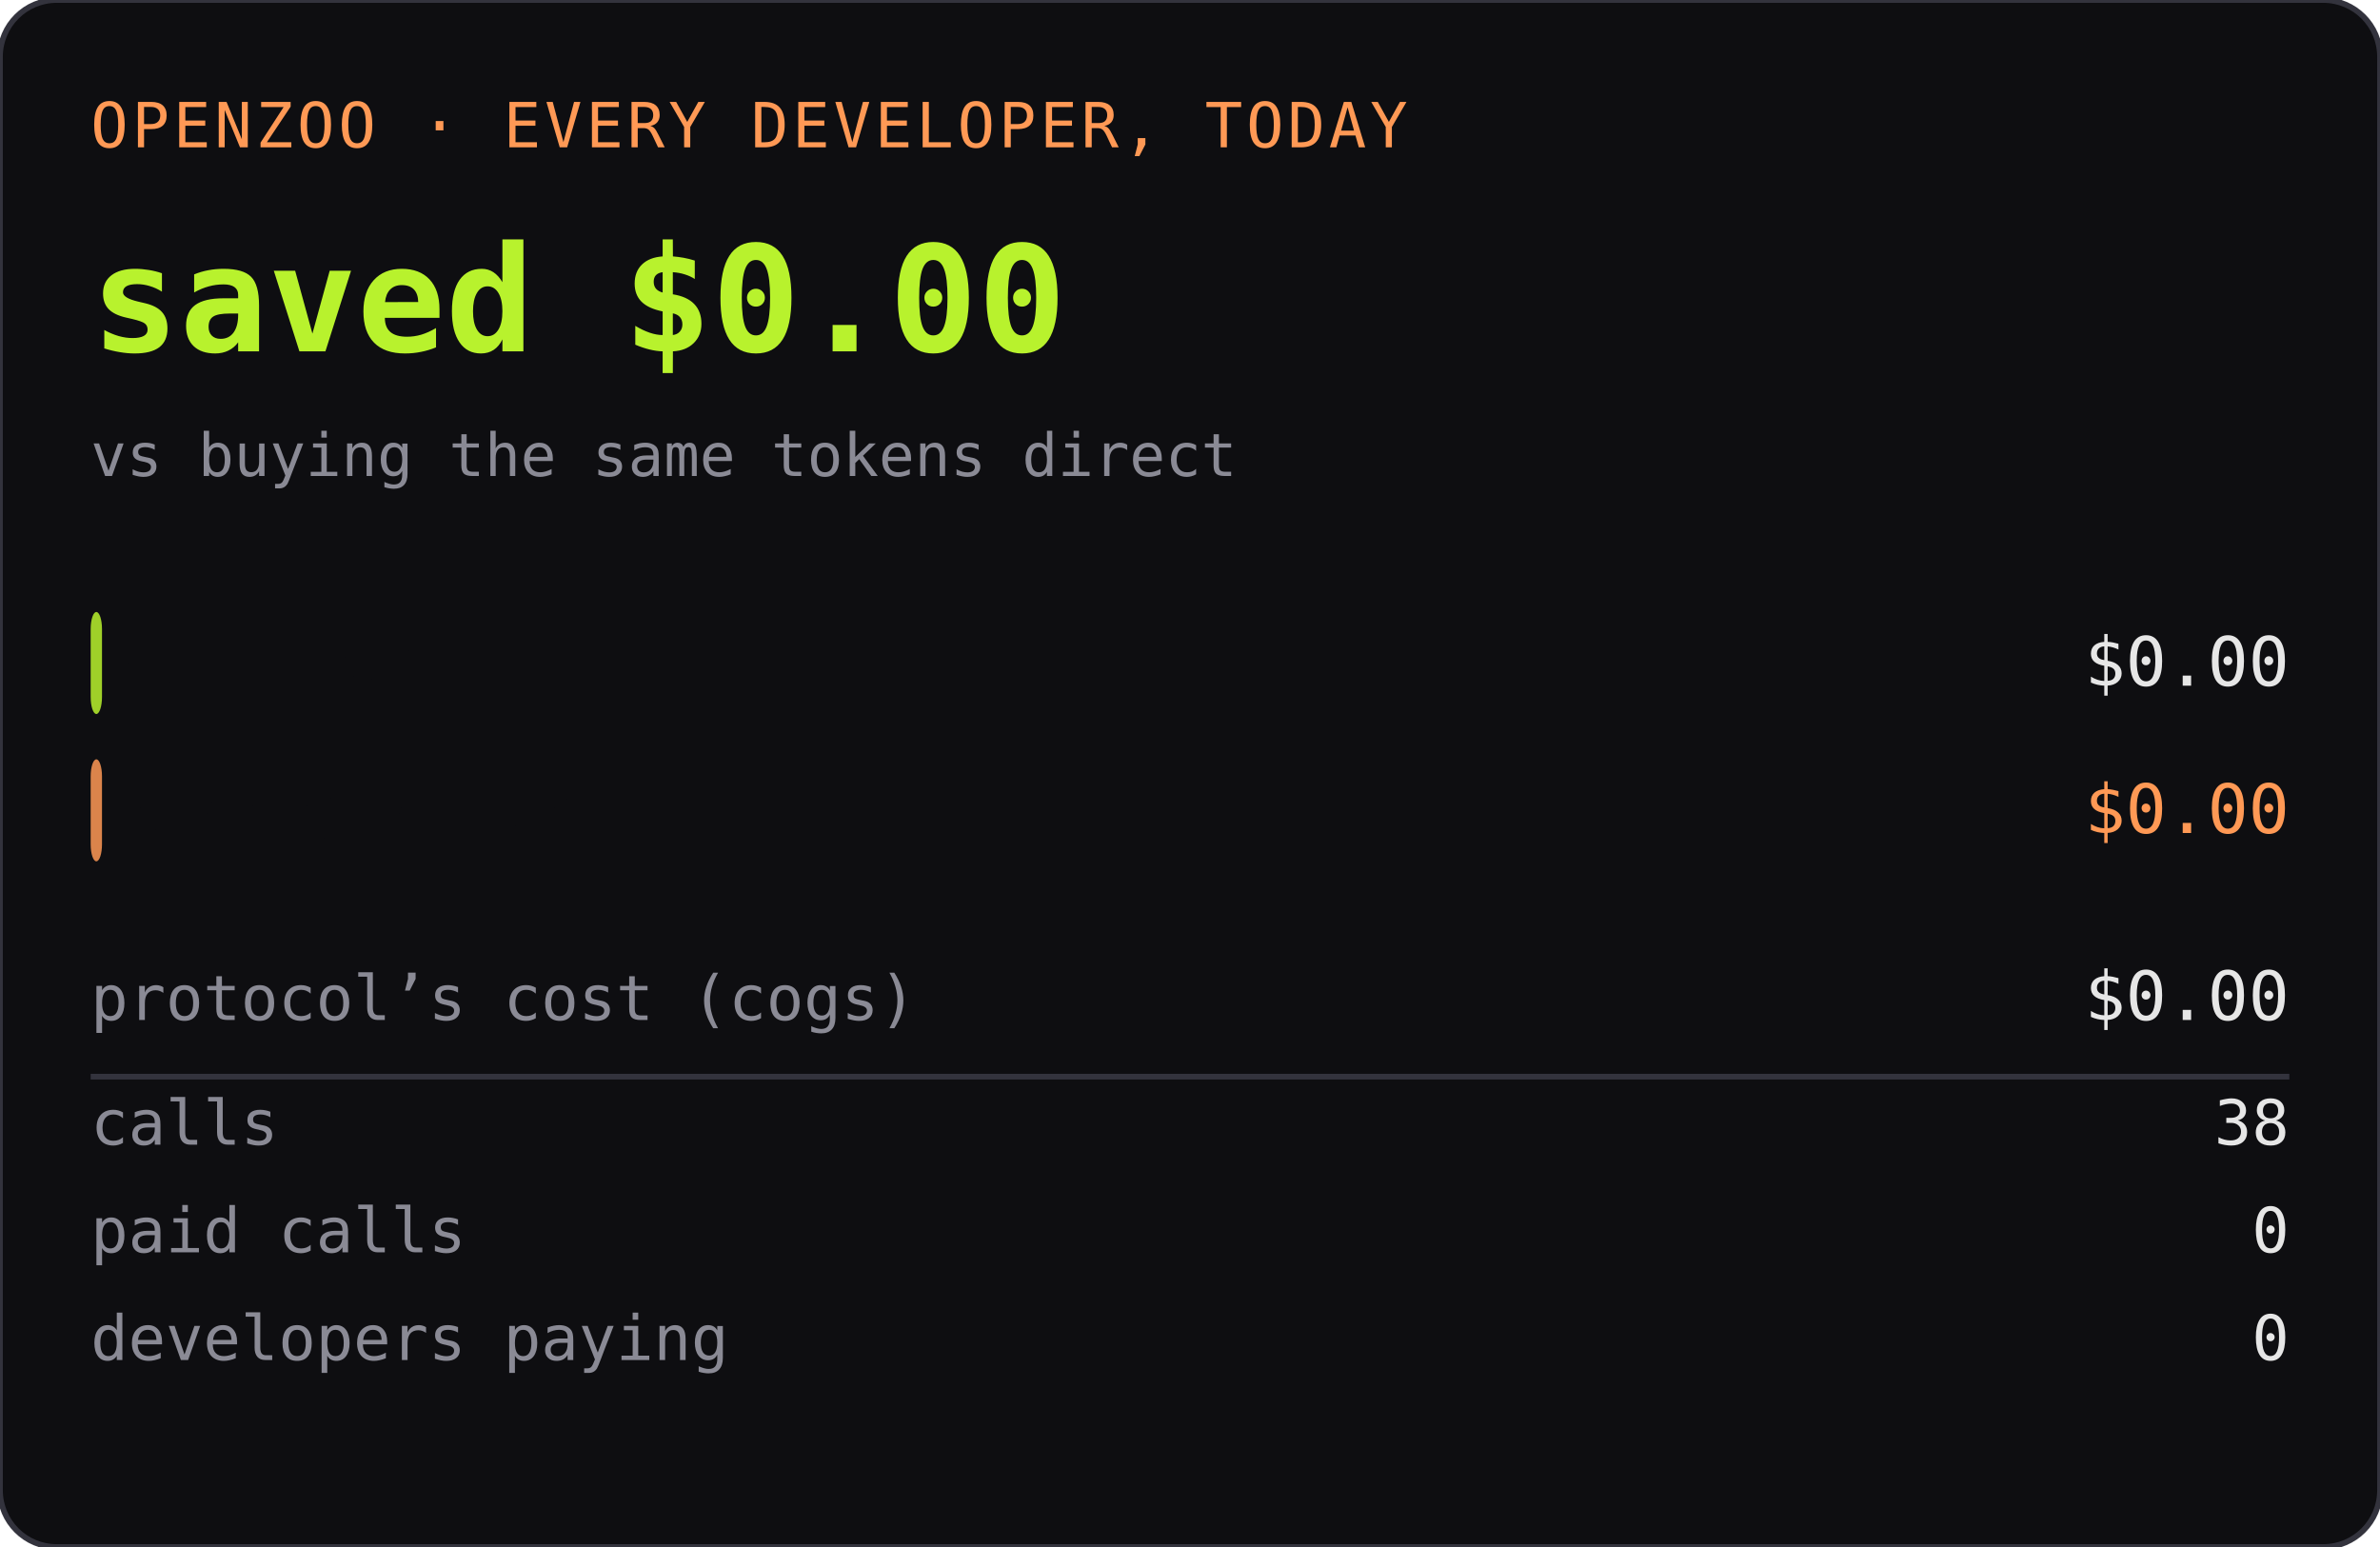
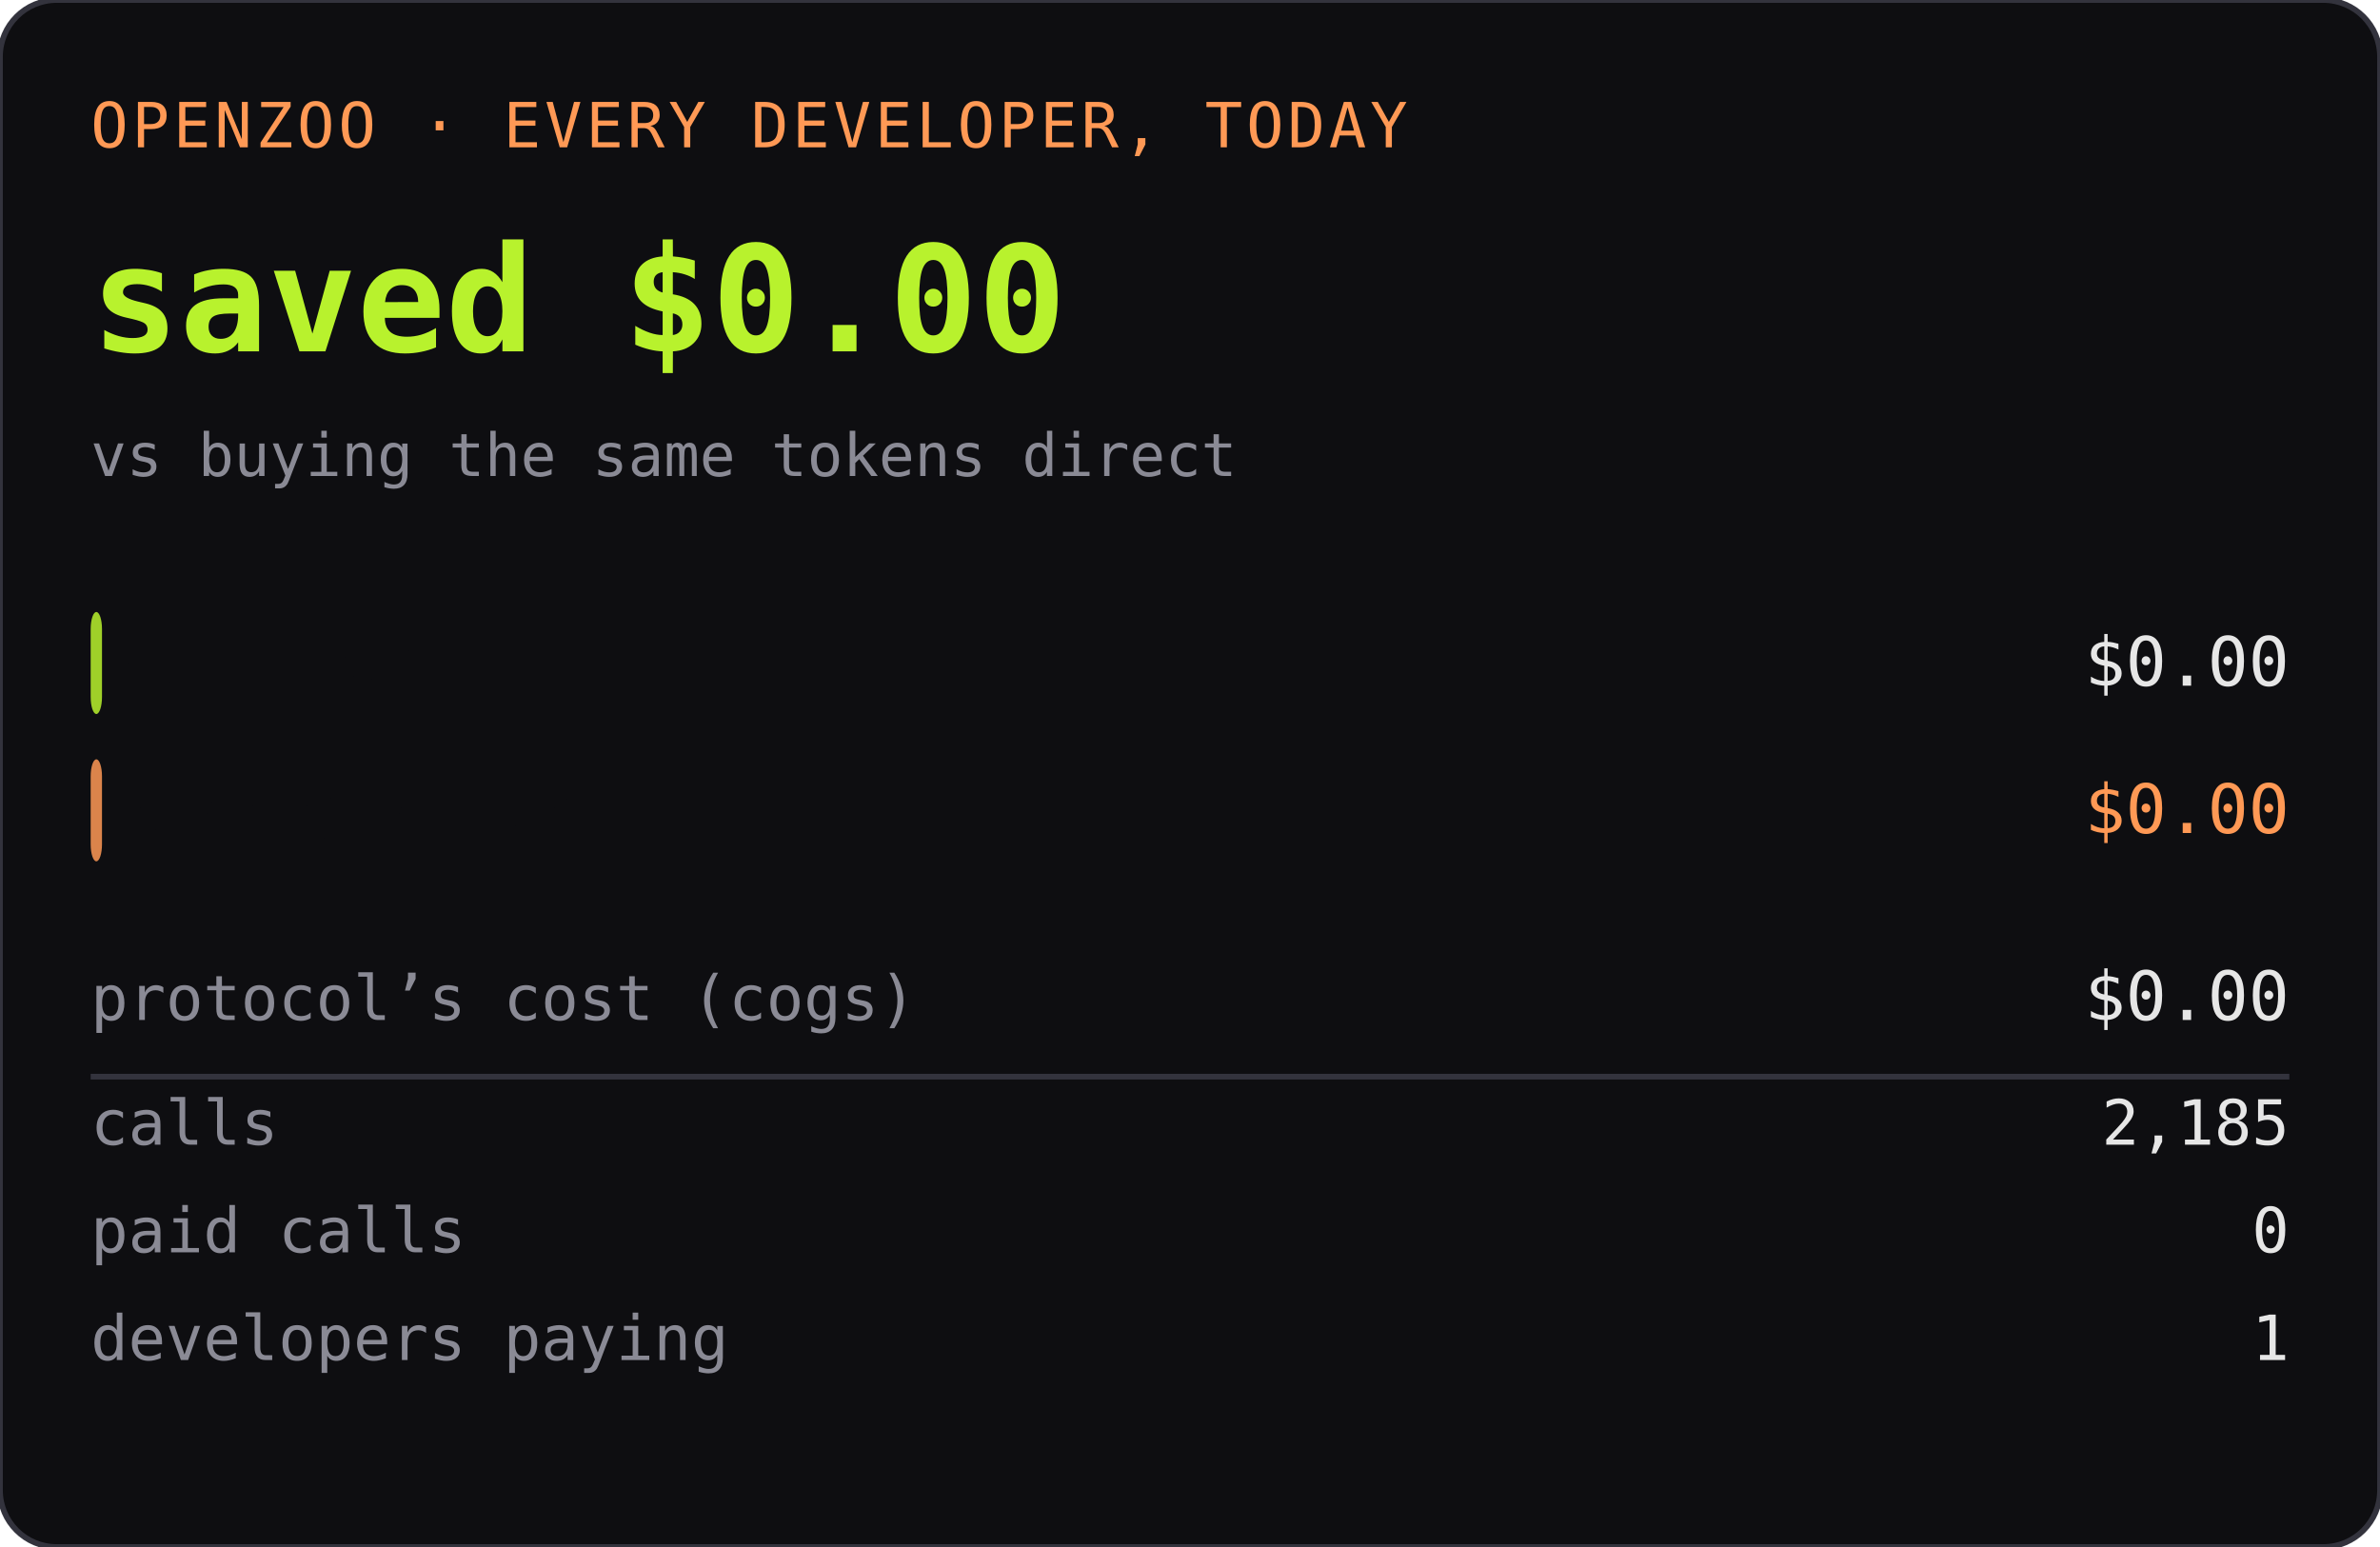
<svg xmlns="http://www.w3.org/2000/svg" width="420" height="273" role="img" aria-label="OPENZOO · EVERY DEVELOPER, TODAY">
  <rect width="420" height="273" rx="10" fill="#0e0e11" />
  <rect width="420" height="273" rx="10" fill="none" stroke="#33333d" />
  <text x="16" y="26" font-family="ui-monospace,SFMono-Regular,Menlo,monospace" font-size="11" fill="#ff9955" letter-spacing="0.06em">OPENZOO · EVERY DEVELOPER, TODAY</text>
  <text x="16" y="62" font-family="ui-monospace,SFMono-Regular,Menlo,monospace" font-size="26" font-weight="600" fill="#b8f22d">saved $0.00</text>
  <text x="404" y="62" text-anchor="end" font-family="ui-monospace,SFMono-Regular,Menlo,monospace" font-size="26" font-weight="600" fill="#b8f22d" />
  <text x="16" y="84" font-family="ui-monospace,SFMono-Regular,Menlo,monospace" font-size="10.5" fill="#8a8a95">vs buying the same tokens direct</text>
  <rect x="16" y="108" width="2" height="18" rx="3" fill="#b8f22d" opacity="0.85" />
  <text x="22" y="121" font-family="ui-monospace,SFMono-Regular,Menlo,monospace" font-size="11" fill="#0e0e11" font-weight="600">dev spent</text>
  <text x="404" y="121" text-anchor="end" font-family="ui-monospace,SFMono-Regular,Menlo,monospace" font-size="12" fill="#e6e6e6">$0.00</text>
  <rect x="16" y="134" width="2" height="18" rx="3" fill="#ff9955" opacity="0.85" />
  <text x="22" y="147" font-family="ui-monospace,SFMono-Regular,Menlo,monospace" font-size="11" fill="#0e0e11" font-weight="600">buying direct</text>
  <text x="404" y="147" text-anchor="end" font-family="ui-monospace,SFMono-Regular,Menlo,monospace" font-size="12" fill="#ff9955">$0.00</text>
  <text x="16" y="180" font-family="ui-monospace,SFMono-Regular,Menlo,monospace" font-size="11" fill="#8a8a95">protocol’s cost (cogs)</text>
  <text x="404" y="180" text-anchor="end" font-family="ui-monospace,SFMono-Regular,Menlo,monospace" font-size="12" fill="#e6e6e6">$0.00</text>
  <line x1="16" y1="190" x2="404" y2="190" stroke="#33333d" />
  <text x="16" y="202" font-family="ui-monospace,SFMono-Regular,Menlo,monospace" font-size="11" fill="#8a8a95">calls</text>
-   <text x="404" y="202" text-anchor="end" font-family="ui-monospace,SFMono-Regular,Menlo,monospace" font-size="11" fill="#e6e6e6">38</text>
+   <text x="404" y="202" text-anchor="end" font-family="ui-monospace,SFMono-Regular,Menlo,monospace" font-size="11" fill="#e6e6e6">2,185</text>
  <text x="16" y="221" font-family="ui-monospace,SFMono-Regular,Menlo,monospace" font-size="11" fill="#8a8a95">paid calls</text>
  <text x="404" y="221" text-anchor="end" font-family="ui-monospace,SFMono-Regular,Menlo,monospace" font-size="11" fill="#e6e6e6">0</text>
  <text x="16" y="240" font-family="ui-monospace,SFMono-Regular,Menlo,monospace" font-size="11" fill="#8a8a95">developers paying</text>
-   <text x="404" y="240" text-anchor="end" font-family="ui-monospace,SFMono-Regular,Menlo,monospace" font-size="11" fill="#e6e6e6">0</text>
+   <text x="404" y="240" text-anchor="end" font-family="ui-monospace,SFMono-Regular,Menlo,monospace" font-size="11" fill="#e6e6e6">1</text>
</svg>
